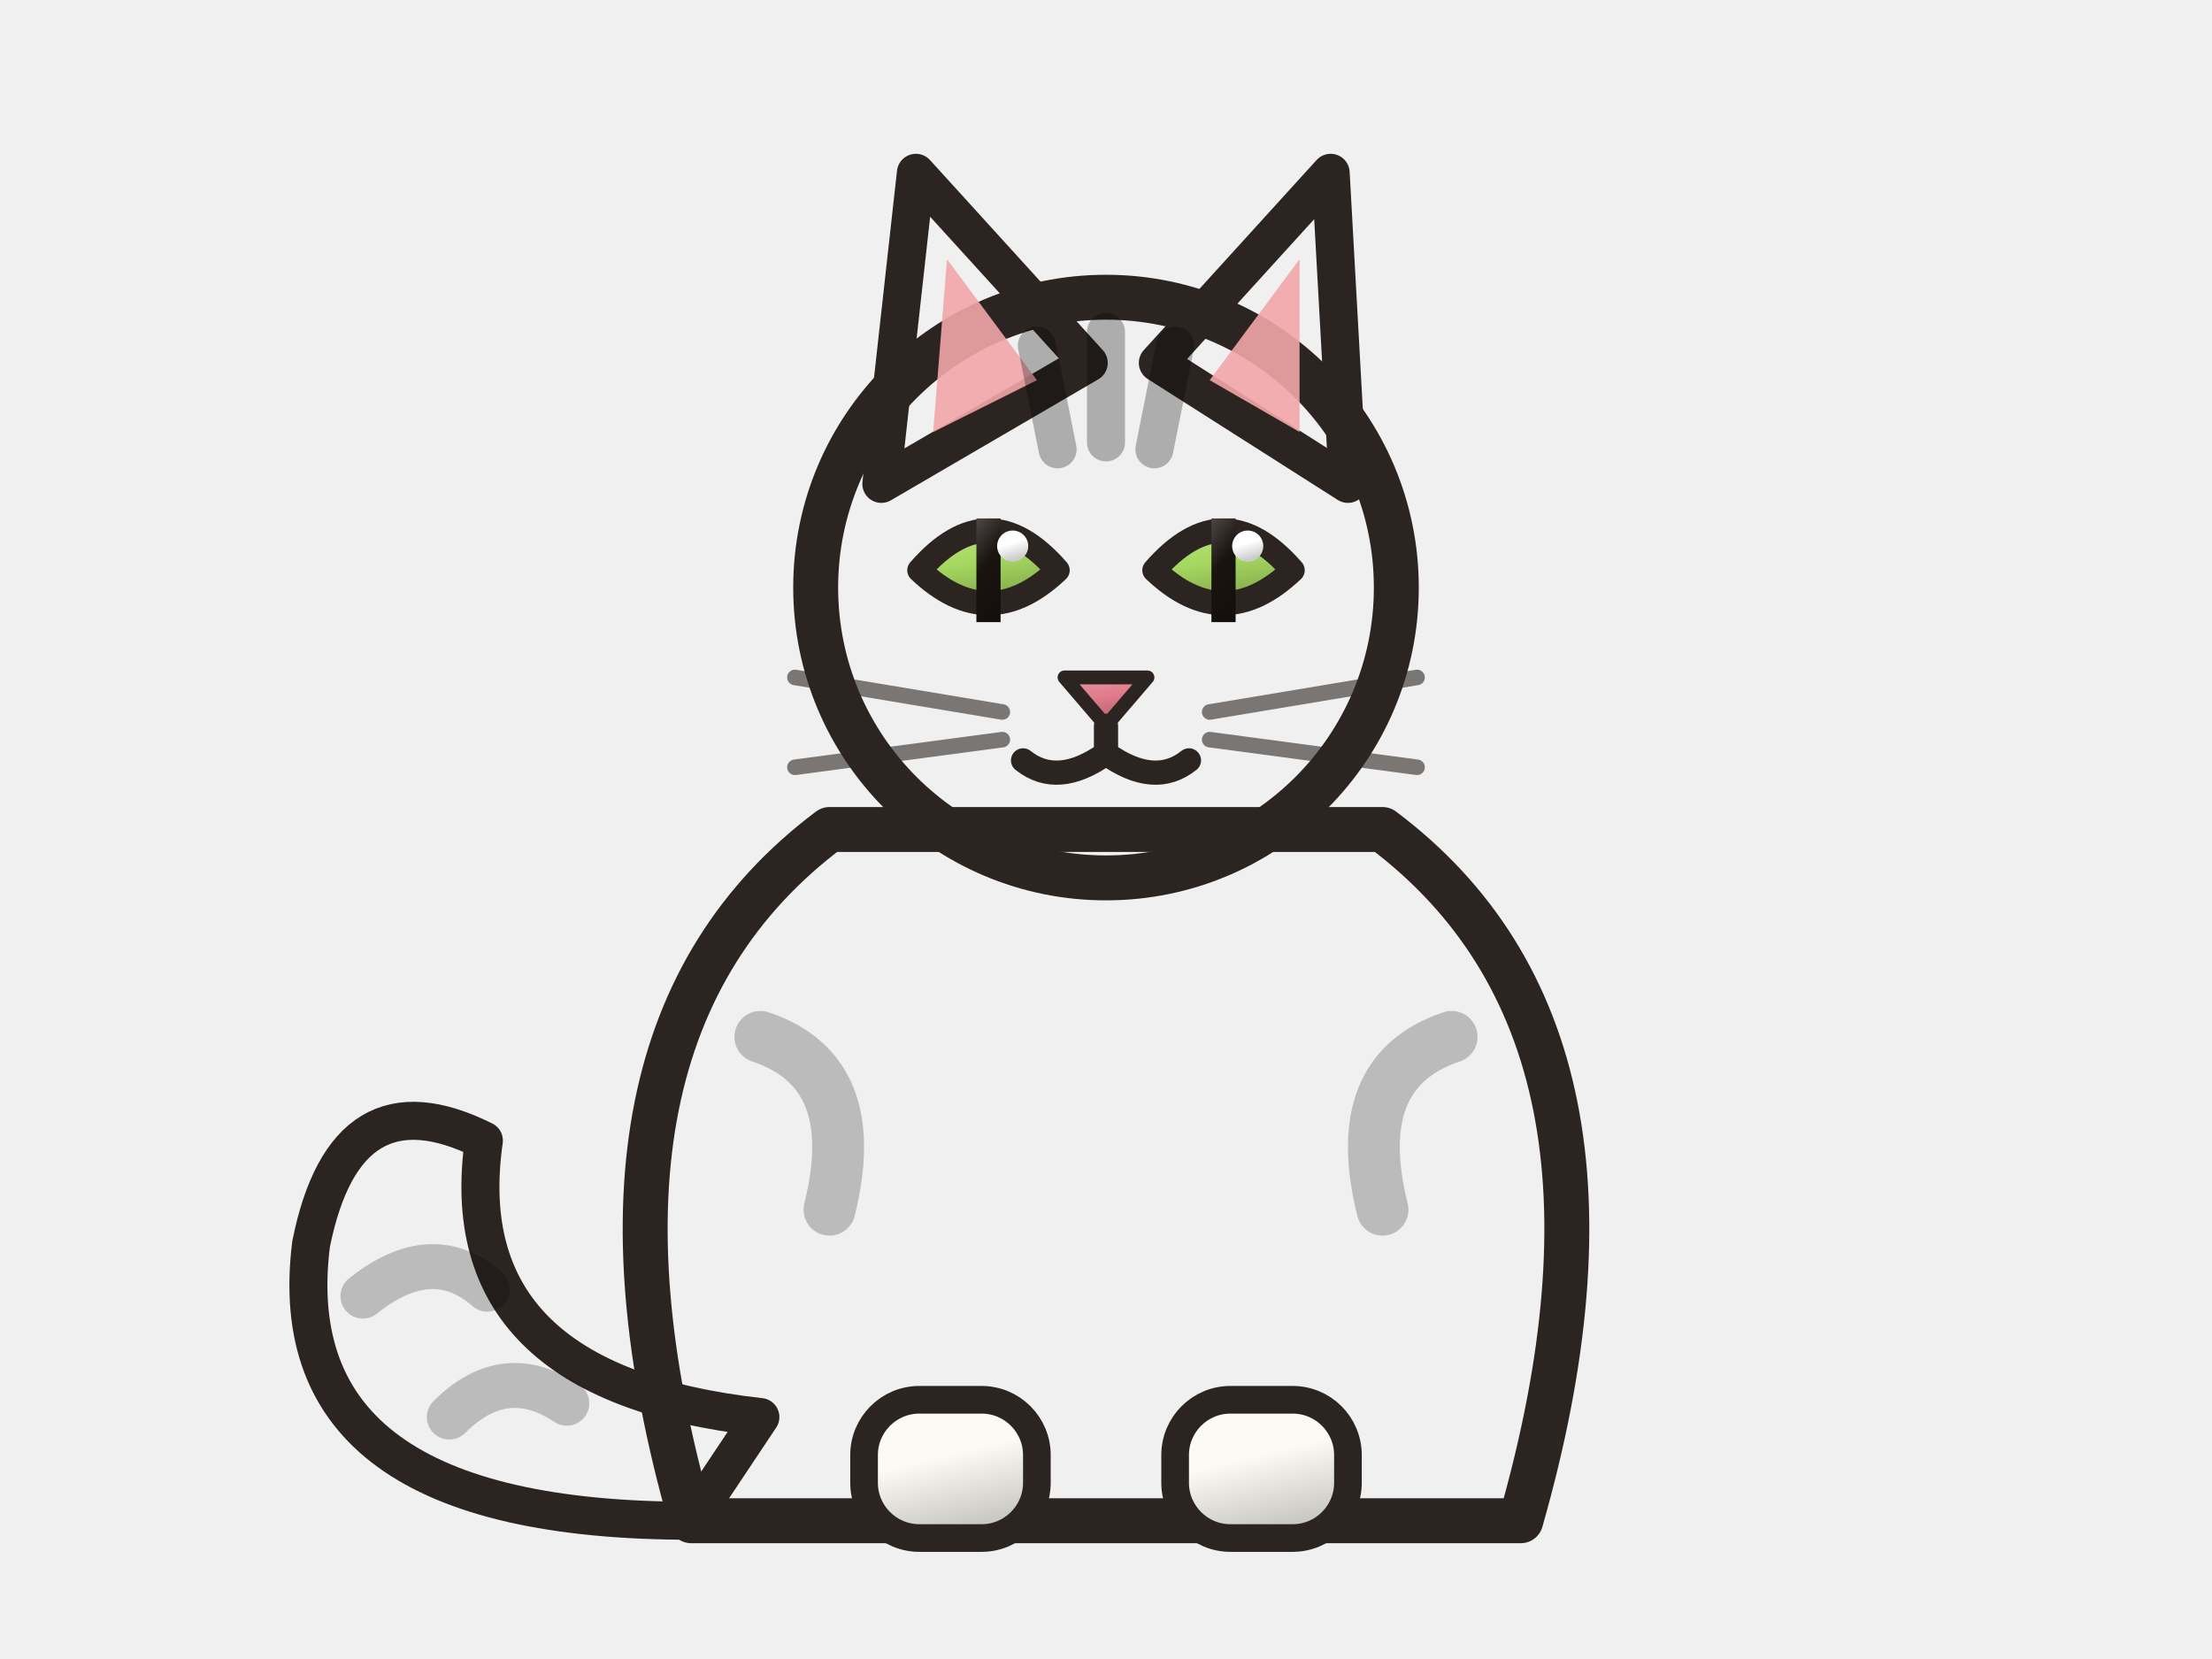
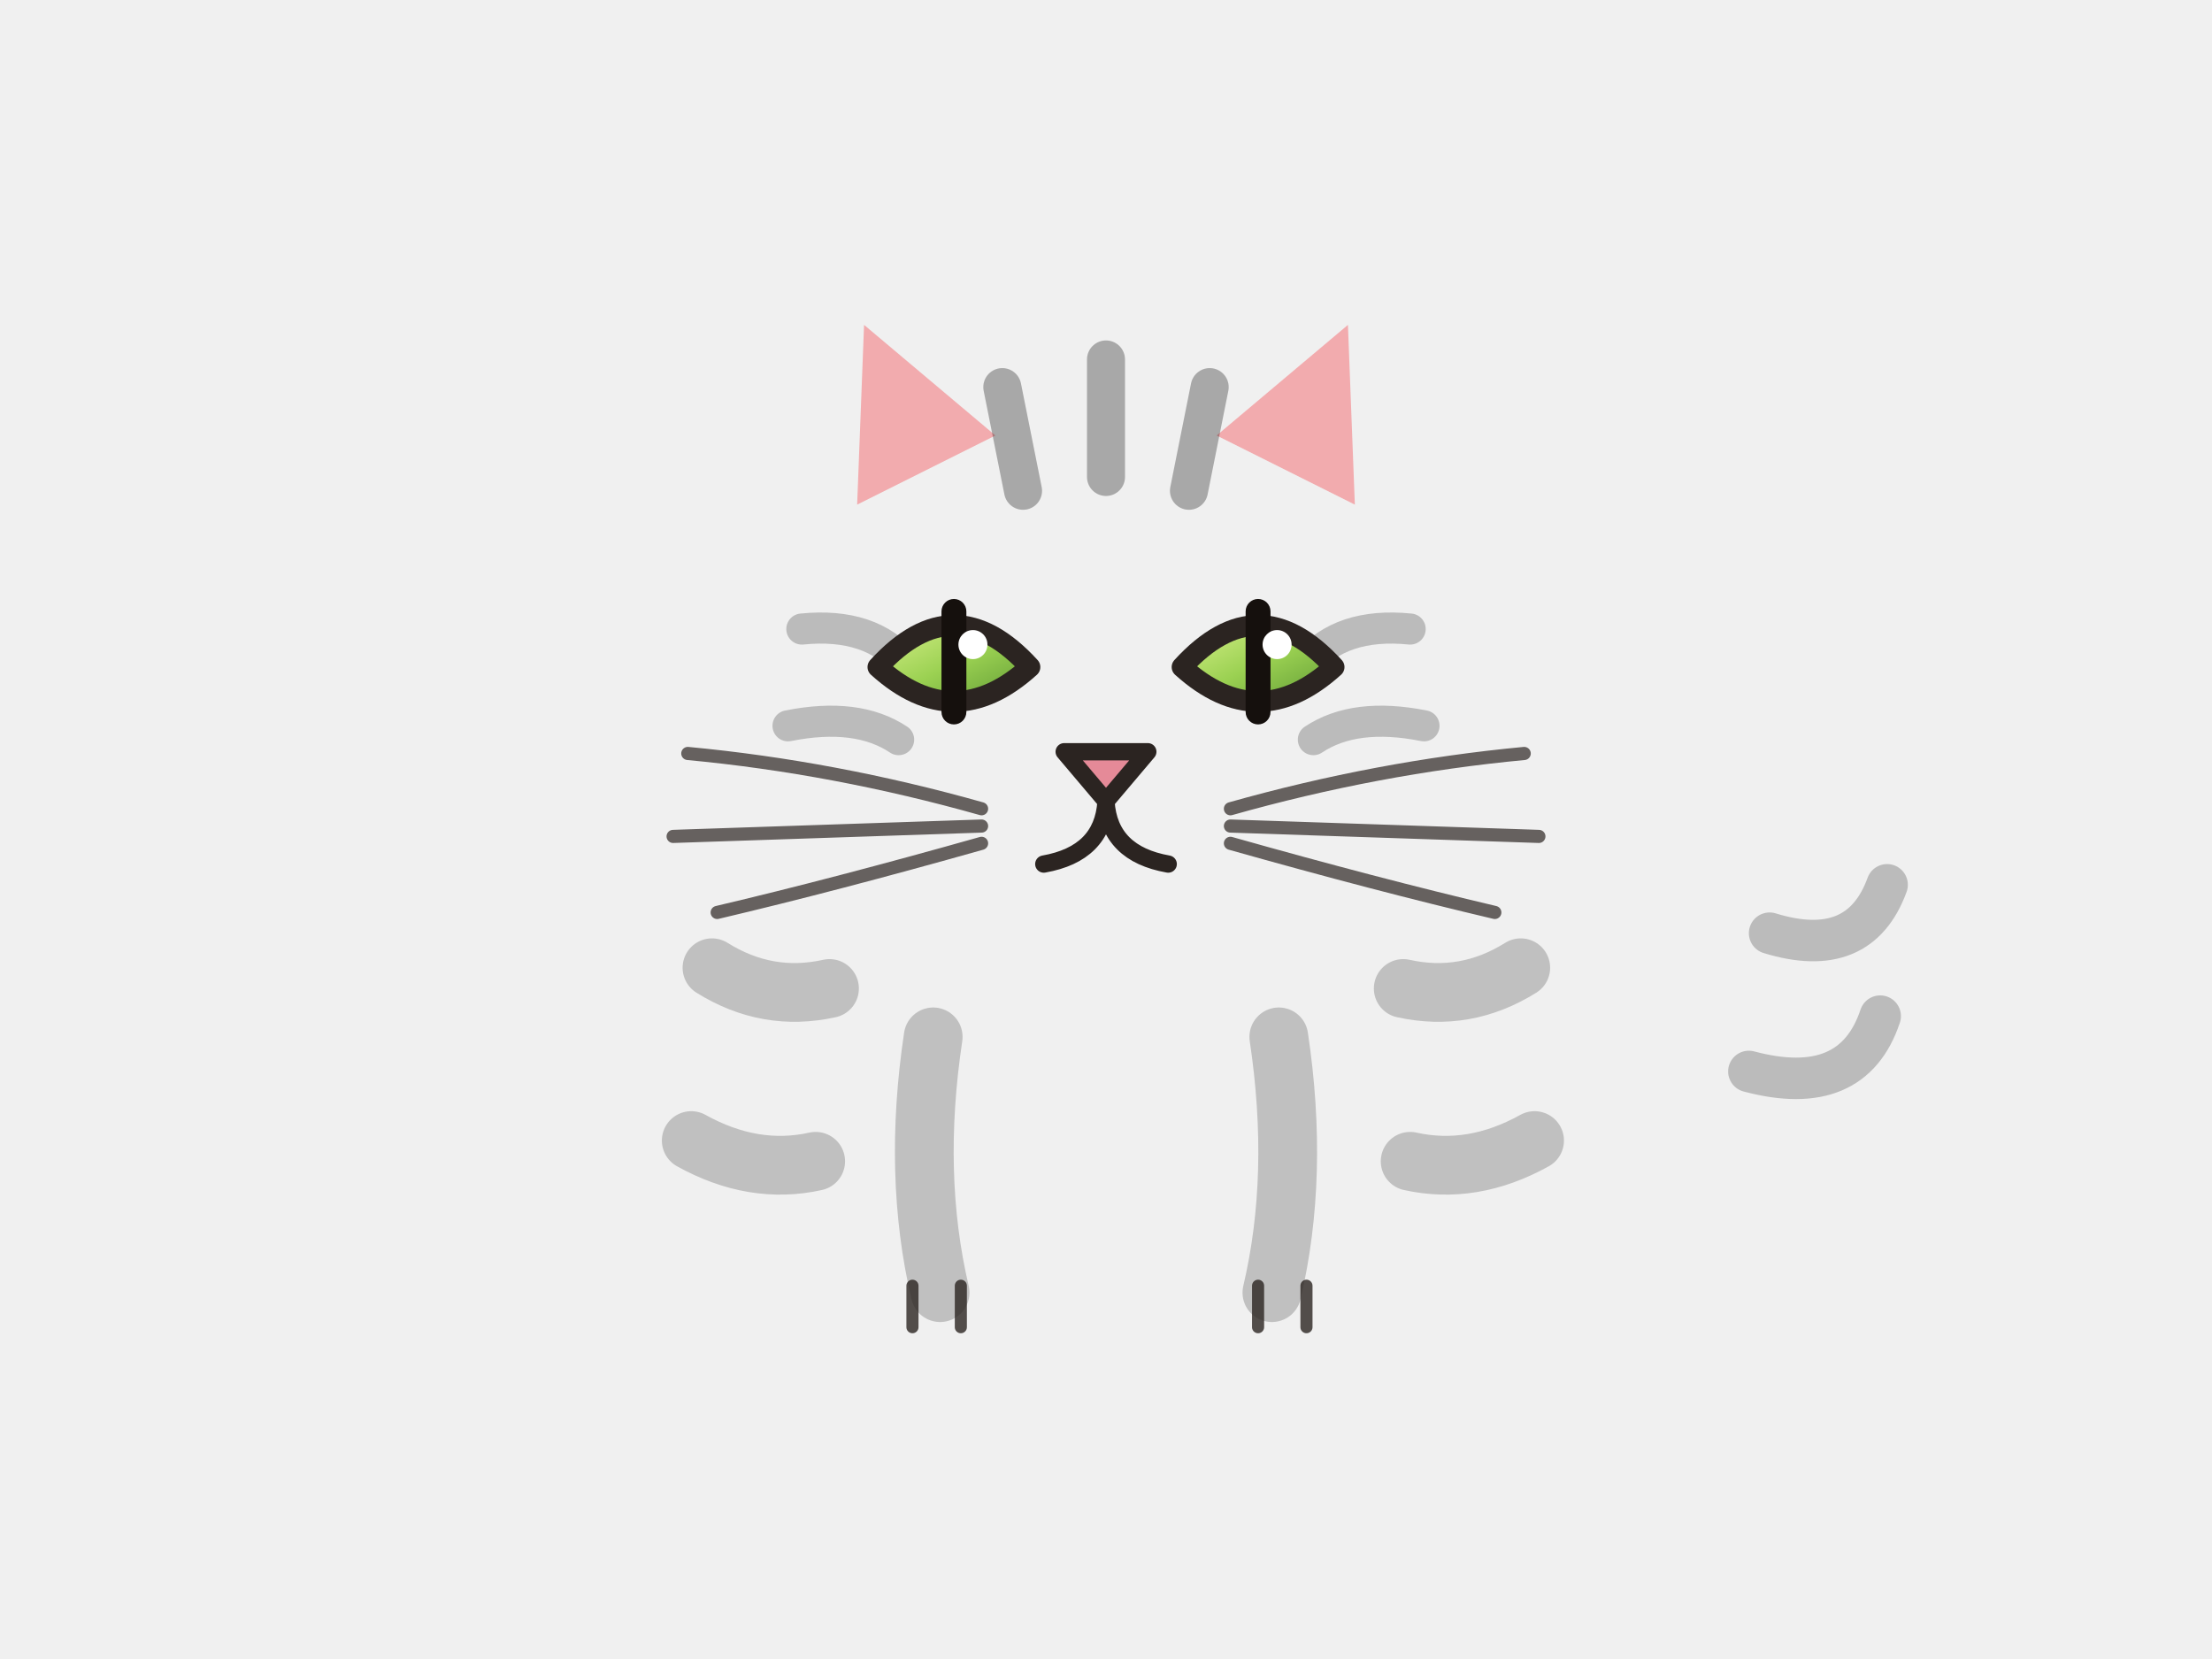
<svg xmlns="http://www.w3.org/2000/svg" width="64" height="48" viewBox="0 0 64 48">
  <defs>
-     <linearGradient id="sfbfaf4" x1="0" y1="0" x2="0.3" y2="1">
-       <stop offset="0" stop-color="#fbfaf4" />
-       <stop offset="0.5" stop-color="#fbfaf4" />
-       <stop offset="1" stop-color="#c9c8c3" />
+     <linearGradient id="gb" x1="0" y1="0" x2="0" y2="1">
+       <stop offset="0" stop-color="#d4d4d4" />
+       <stop offset="0.55" stop-color="#ececec" />
+       <stop offset="1" stop-color="#ffffff" />
    </linearGradient>
-     <linearGradient id="sa6d860" x1="0" y1="0" x2="0.3" y2="1">
-       <stop offset="0" stop-color="#bae183" />
-       <stop offset="0.5" stop-color="#a6d860" />
-       <stop offset="1" stop-color="#85ad4d" />
+     <linearGradient id="gd" x1="0" y1="0" x2="0" y2="1">
+       <stop offset="0" stop-color="#bdbdbd" />
+       <stop offset="1" stop-color="#dcdcdc" />
    </linearGradient>
-     <linearGradient id="s1a1410" x1="0" y1="0" x2="0.3" y2="1">
-       <stop offset="0" stop-color="#4c4845" />
-       <stop offset="0.5" stop-color="#1a1410" />
-       <stop offset="1" stop-color="#15100d" />
+     <linearGradient id="gh" x1="0" y1="0" x2="0" y2="1">
+       <stop offset="0" stop-color="#f6f6f6" />
+       <stop offset="1" stop-color="#dedede" />
    </linearGradient>
-     <linearGradient id="sfff" x1="0" y1="0" x2="0.3" y2="1">
-       <stop offset="0" stop-color="#ffffff" />
-       <stop offset="0.5" stop-color="#fff" />
-       <stop offset="1" stop-color="#cccccc" />
+     <linearGradient id="gl" x1="0" y1="0" x2="0" y2="1">
+       <stop offset="0" stop-color="#f2f2f2" />
+       <stop offset="1" stop-color="#ffffff" />
    </linearGradient>
-     <linearGradient id="se07a8a" x1="0" y1="0" x2="0.3" y2="1">
-       <stop offset="0" stop-color="#e797a4" />
-       <stop offset="0.5" stop-color="#e07a8a" />
-       <stop offset="1" stop-color="#b3626e" />
+     <linearGradient id="ge" x1="0" y1="0" x2="1" y2="1">
+       <stop offset="0" stop-color="#d8f08a" />
+       <stop offset="0.5" stop-color="#9bd152" />
+       <stop offset="1" stop-color="#5f9a34" />
    </linearGradient>
  </defs>
-   <path d="M20 44Q8 44 9 36Q10 31 14 33Q13 40 22 41Z" fill="none" stroke="#2b2421" stroke-width="1.1" stroke-linejoin="round" stroke-linecap="round" />
-   <path d="M20 44Q16 30 24 24H40Q48 30 44 44Z" fill="none" stroke="#2b2421" stroke-width="1.3" stroke-linejoin="round" stroke-linecap="round" />
-   <path d="M10.5 37.5q2 -1.6 3.6 -0.2M13 41q1.6 -1.6 3.4 -0.4" fill="none" stroke="#000000" stroke-width="1.3" stroke-linejoin="round" stroke-linecap="round" opacity="0.22" />
-   <path d="M22 30q3 1 2 5M42 30q-3 1 -2 5" fill="none" stroke="#000000" stroke-width="1.5" stroke-linejoin="round" stroke-linecap="round" opacity="0.22" />
-   <rect x="25" y="40.5" width="5" height="4" rx="1.6" fill="url(#sfbfaf4)" stroke="#2b2421" stroke-width="0.8" stroke-linejoin="round" stroke-linecap="round" />
-   <rect x="34" y="40.5" width="5" height="4" rx="1.6" fill="url(#sfbfaf4)" stroke="#2b2421" stroke-width="0.8" stroke-linejoin="round" stroke-linecap="round" />
-   <path d="M25.5 14L26.5 5L31.5 10.5ZM33.5 10.5L38.5 5L39 14Z" fill="none" stroke="#2b2421" stroke-width="1.1" stroke-linejoin="round" stroke-linecap="round" />
-   <circle cx="32" cy="17" r="8.4" fill="none" stroke="#2b2421" stroke-width="1.3" stroke-linejoin="round" stroke-linecap="round" />
-   <path d="M27 12.5L27.4 7.5L30 11ZM35 11L37.6 7.5L37.6 12.5Z" fill="#f2a5a8" opacity="0.9" />
-   <path d="M30 10l0.6 3M32 9.6l0 3.2M34 10l-0.6 3" fill="none" stroke="#000000" stroke-width="1.1" stroke-linejoin="round" stroke-linecap="round" opacity="0.28" />
-   <path d="M26.6 16.5Q28.6 14.2 30.6 16.5Q28.6 18.4 26.6 16.5Z" fill="url(#sa6d860)" stroke="#2b2421" stroke-width="0.7" stroke-linejoin="round" stroke-linecap="round" />
-   <rect x="28.25" y="15" width="0.7" height="3" fill="url(#s1a1410)" />
-   <circle cx="29.3" cy="15.8" r="0.45" fill="url(#sfff)" />
-   <path d="M33.4 16.5Q35.4 14.2 37.4 16.5Q35.4 18.4 33.4 16.5Z" fill="url(#sa6d860)" stroke="#2b2421" stroke-width="0.7" stroke-linejoin="round" stroke-linecap="round" />
-   <rect x="35.05" y="15" width="0.7" height="3" fill="url(#s1a1410)" />
-   <circle cx="36.1" cy="15.8" r="0.45" fill="url(#sfff)" />
-   <path d="M30.8 19.6h2.4l-1.2 1.4Z" fill="url(#se07a8a)" stroke="#2b2421" stroke-width="0.4" stroke-linejoin="round" stroke-linecap="round" />
-   <path d="M32 21v0.8M32 21.8q-1.4 1 -2.4 0.2M32 21.8q1.4 1 2.4 0.2" fill="none" stroke="#2b2421" stroke-width="0.7" stroke-linejoin="round" stroke-linecap="round" />
-   <path d="M29 20.6l-6 -1M29 21.4l-6 0.8M35 20.6l6 -1M35 21.4l6 0.8" fill="none" stroke="#2b2421" stroke-width="0.45" stroke-linejoin="round" stroke-linecap="round" opacity="0.6" />
+   <path d="M24.8 14.6L25 9.4L28.8 12.6Z" fill="#f2a5a8" opacity="0.92" />
+   <path d="M39.2 14.6L39 9.4L35.2 12.6Z" fill="#f2a5a8" opacity="0.92" />
+   <path d="M29 11.2l0.6 3M32 10.4l0 3.4M35 11.2l-0.6 3" fill="none" stroke="#000" stroke-width="1.1" stroke-linejoin="round" stroke-linecap="round" opacity="0.3" />
+   <path d="M23.2 18.2q2 -0.2 3 1M22.8 21q2 -0.4 3.2 0.4M40.8 18.2q-2 -0.2 -3 1M41.2 21q-2 -0.4 -3.2 0.4" fill="none" stroke="#000" stroke-width="0.9" stroke-linejoin="round" stroke-linecap="round" opacity="0.22" />
+   <path d="M25.4 19.3Q27.6 16.89 29.8 19.3Q27.6 21.29 25.4 19.3Z" fill="url(#ge)" stroke="#2b2421" stroke-width="0.6" stroke-linejoin="round" stroke-linecap="round" />
+   <rect x="27.24" y="17.33" width="0.72" height="3.63" rx="0.36" fill="#15100d" />
+   <circle cx="28.15" cy="18.65" r="0.42" fill="#fff" />
+   <path d="M34.2 19.3Q36.4 16.89 38.6 19.3Q36.4 21.29 34.2 19.3Z" fill="url(#ge)" stroke="#2b2421" stroke-width="0.6" stroke-linejoin="round" stroke-linecap="round" />
+   <rect x="36.04" y="17.33" width="0.72" height="3.63" rx="0.36" fill="#15100d" />
+   <circle cx="36.95" cy="18.65" r="0.42" fill="#fff" />
+   <path d="M30.79 21.75L33.21 21.75L32 23.18Z" fill="#e58a98" stroke="#2b2421" stroke-width="0.5" stroke-linejoin="round" stroke-linecap="round" />
+   <path d="M32 23.2q-0.1 1.5 -1.8 1.8M32 23.2q0.1 1.5 1.8 1.8" fill="none" stroke="#2b2421" stroke-width="0.5" stroke-linejoin="round" stroke-linecap="round" />
+   <path d="M28.4 23.4Q24.15 22.2 19.9 21.8M28.4 23.9L19.475 24.2M28.4 24.4Q24.15 25.6 20.75 26.4" fill="none" stroke="#2b2421" stroke-width="0.38" stroke-linejoin="round" stroke-linecap="round" opacity="0.7" />
+   <path d="M35.6 23.4Q39.85 22.2 44.1 21.8M35.6 23.9L44.525 24.2M35.6 24.4Q39.85 25.6 43.25 26.4" fill="none" stroke="#2b2421" stroke-width="0.38" stroke-linejoin="round" stroke-linecap="round" opacity="0.7" />
+   <path d="M27 30q-0.6 4 0.2 7.4" fill="none" stroke="#000" stroke-width="1.7" stroke-linejoin="round" stroke-linecap="round" opacity="0.2" />
+   <path d="M37 30q0.6 4 -0.2 7.4" fill="none" stroke="#000" stroke-width="1.7" stroke-linejoin="round" stroke-linecap="round" opacity="0.2" />
+   <path d="M20.6 28q1.6 1 3.4 0.6" fill="none" stroke="#000" stroke-width="1.7" stroke-linejoin="round" stroke-linecap="round" opacity="0.2" />
+   <path d="M20 33q1.8 1 3.6 0.6" fill="none" stroke="#000" stroke-width="1.7" stroke-linejoin="round" stroke-linecap="round" opacity="0.2" />
+   <path d="M44 28q-1.6 1 -3.4 0.6" fill="none" stroke="#000" stroke-width="1.7" stroke-linejoin="round" stroke-linecap="round" opacity="0.2" />
+   <path d="M44.4 33q-1.8 1 -3.6 0.6" fill="none" stroke="#000" stroke-width="1.7" stroke-linejoin="round" stroke-linecap="round" opacity="0.2" />
+   <path d="M50.6 31q3 0.8 3.8 -1.6M51.2 27q2.6 0.8 3.4 -1.4" fill="none" stroke="#000" stroke-width="1.2" stroke-linejoin="round" stroke-linecap="round" opacity="0.22" />
+   <path d="M26.4 37.2v1.2M27.8 37.2v1.2M36.4 37.2v1.2M37.8 37.2v1.2" fill="none" stroke="#2b2421" stroke-width="0.35" stroke-linejoin="round" stroke-linecap="round" opacity="0.8" />
+   <path d="M25 21.5Q32 14.4 39 21.5" fill="none" stroke="#fff" stroke-width="1.0" stroke-linejoin="round" stroke-linecap="round" opacity="0.0" />
</svg>
